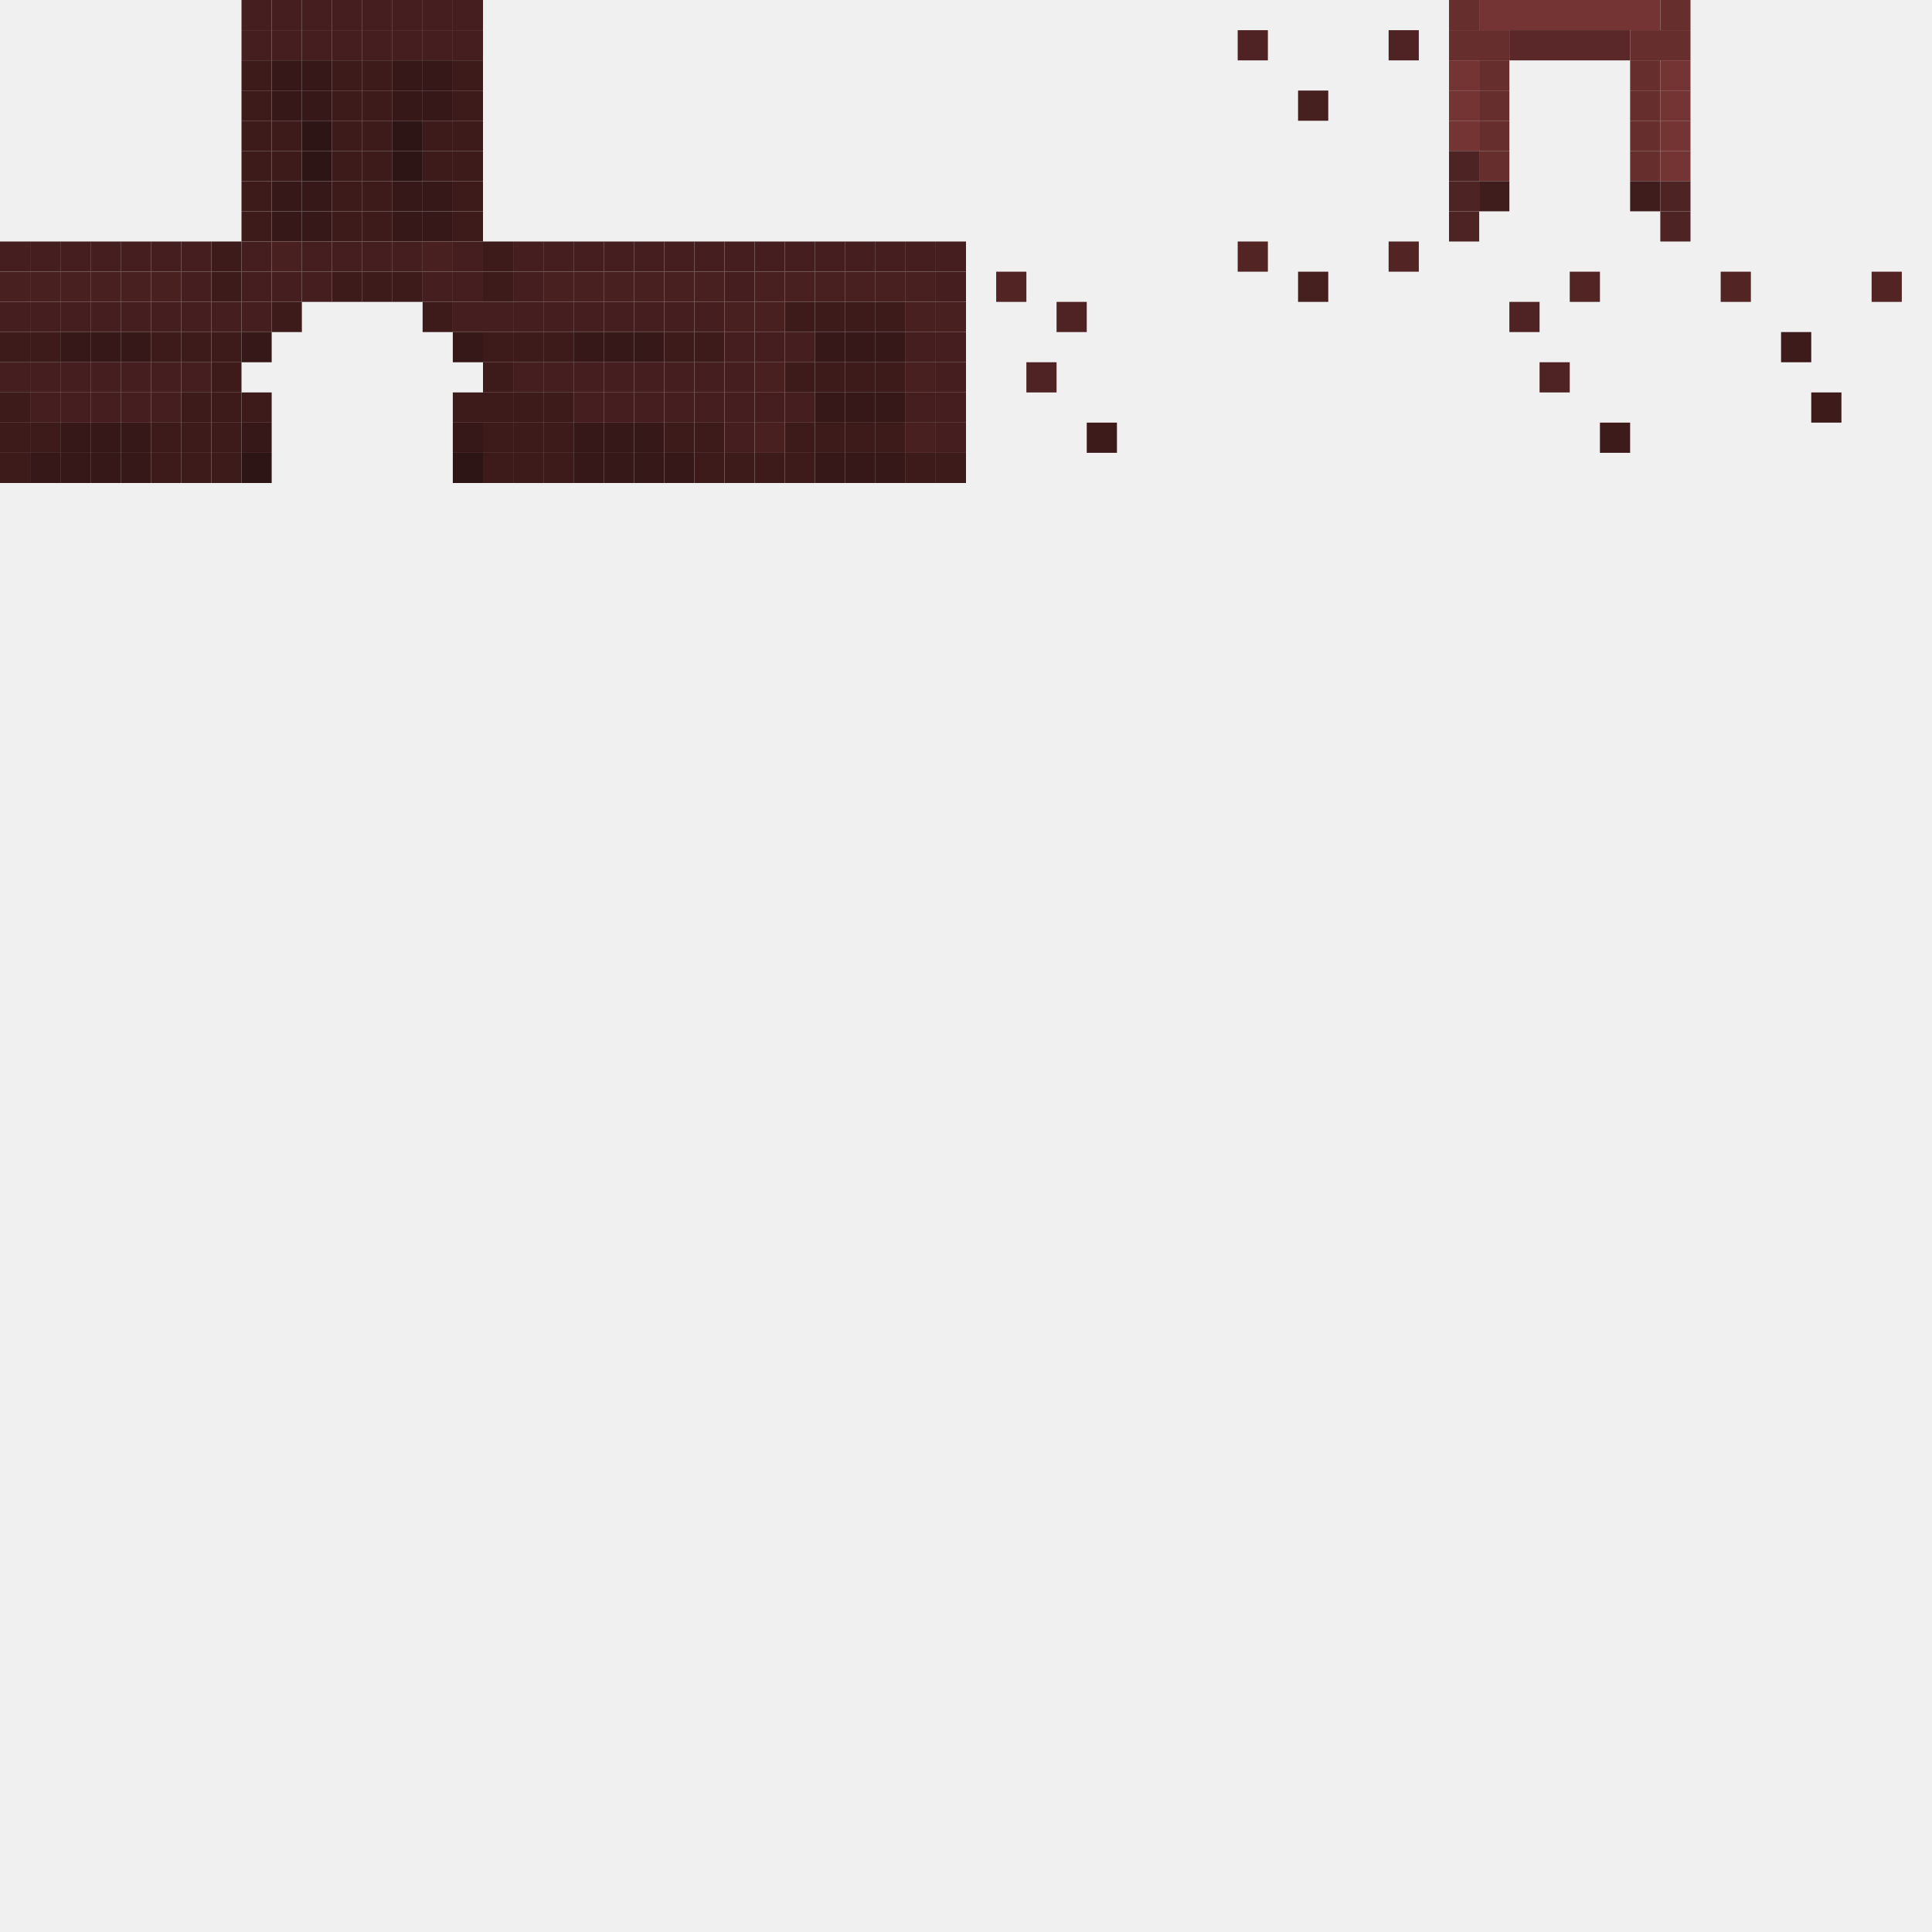
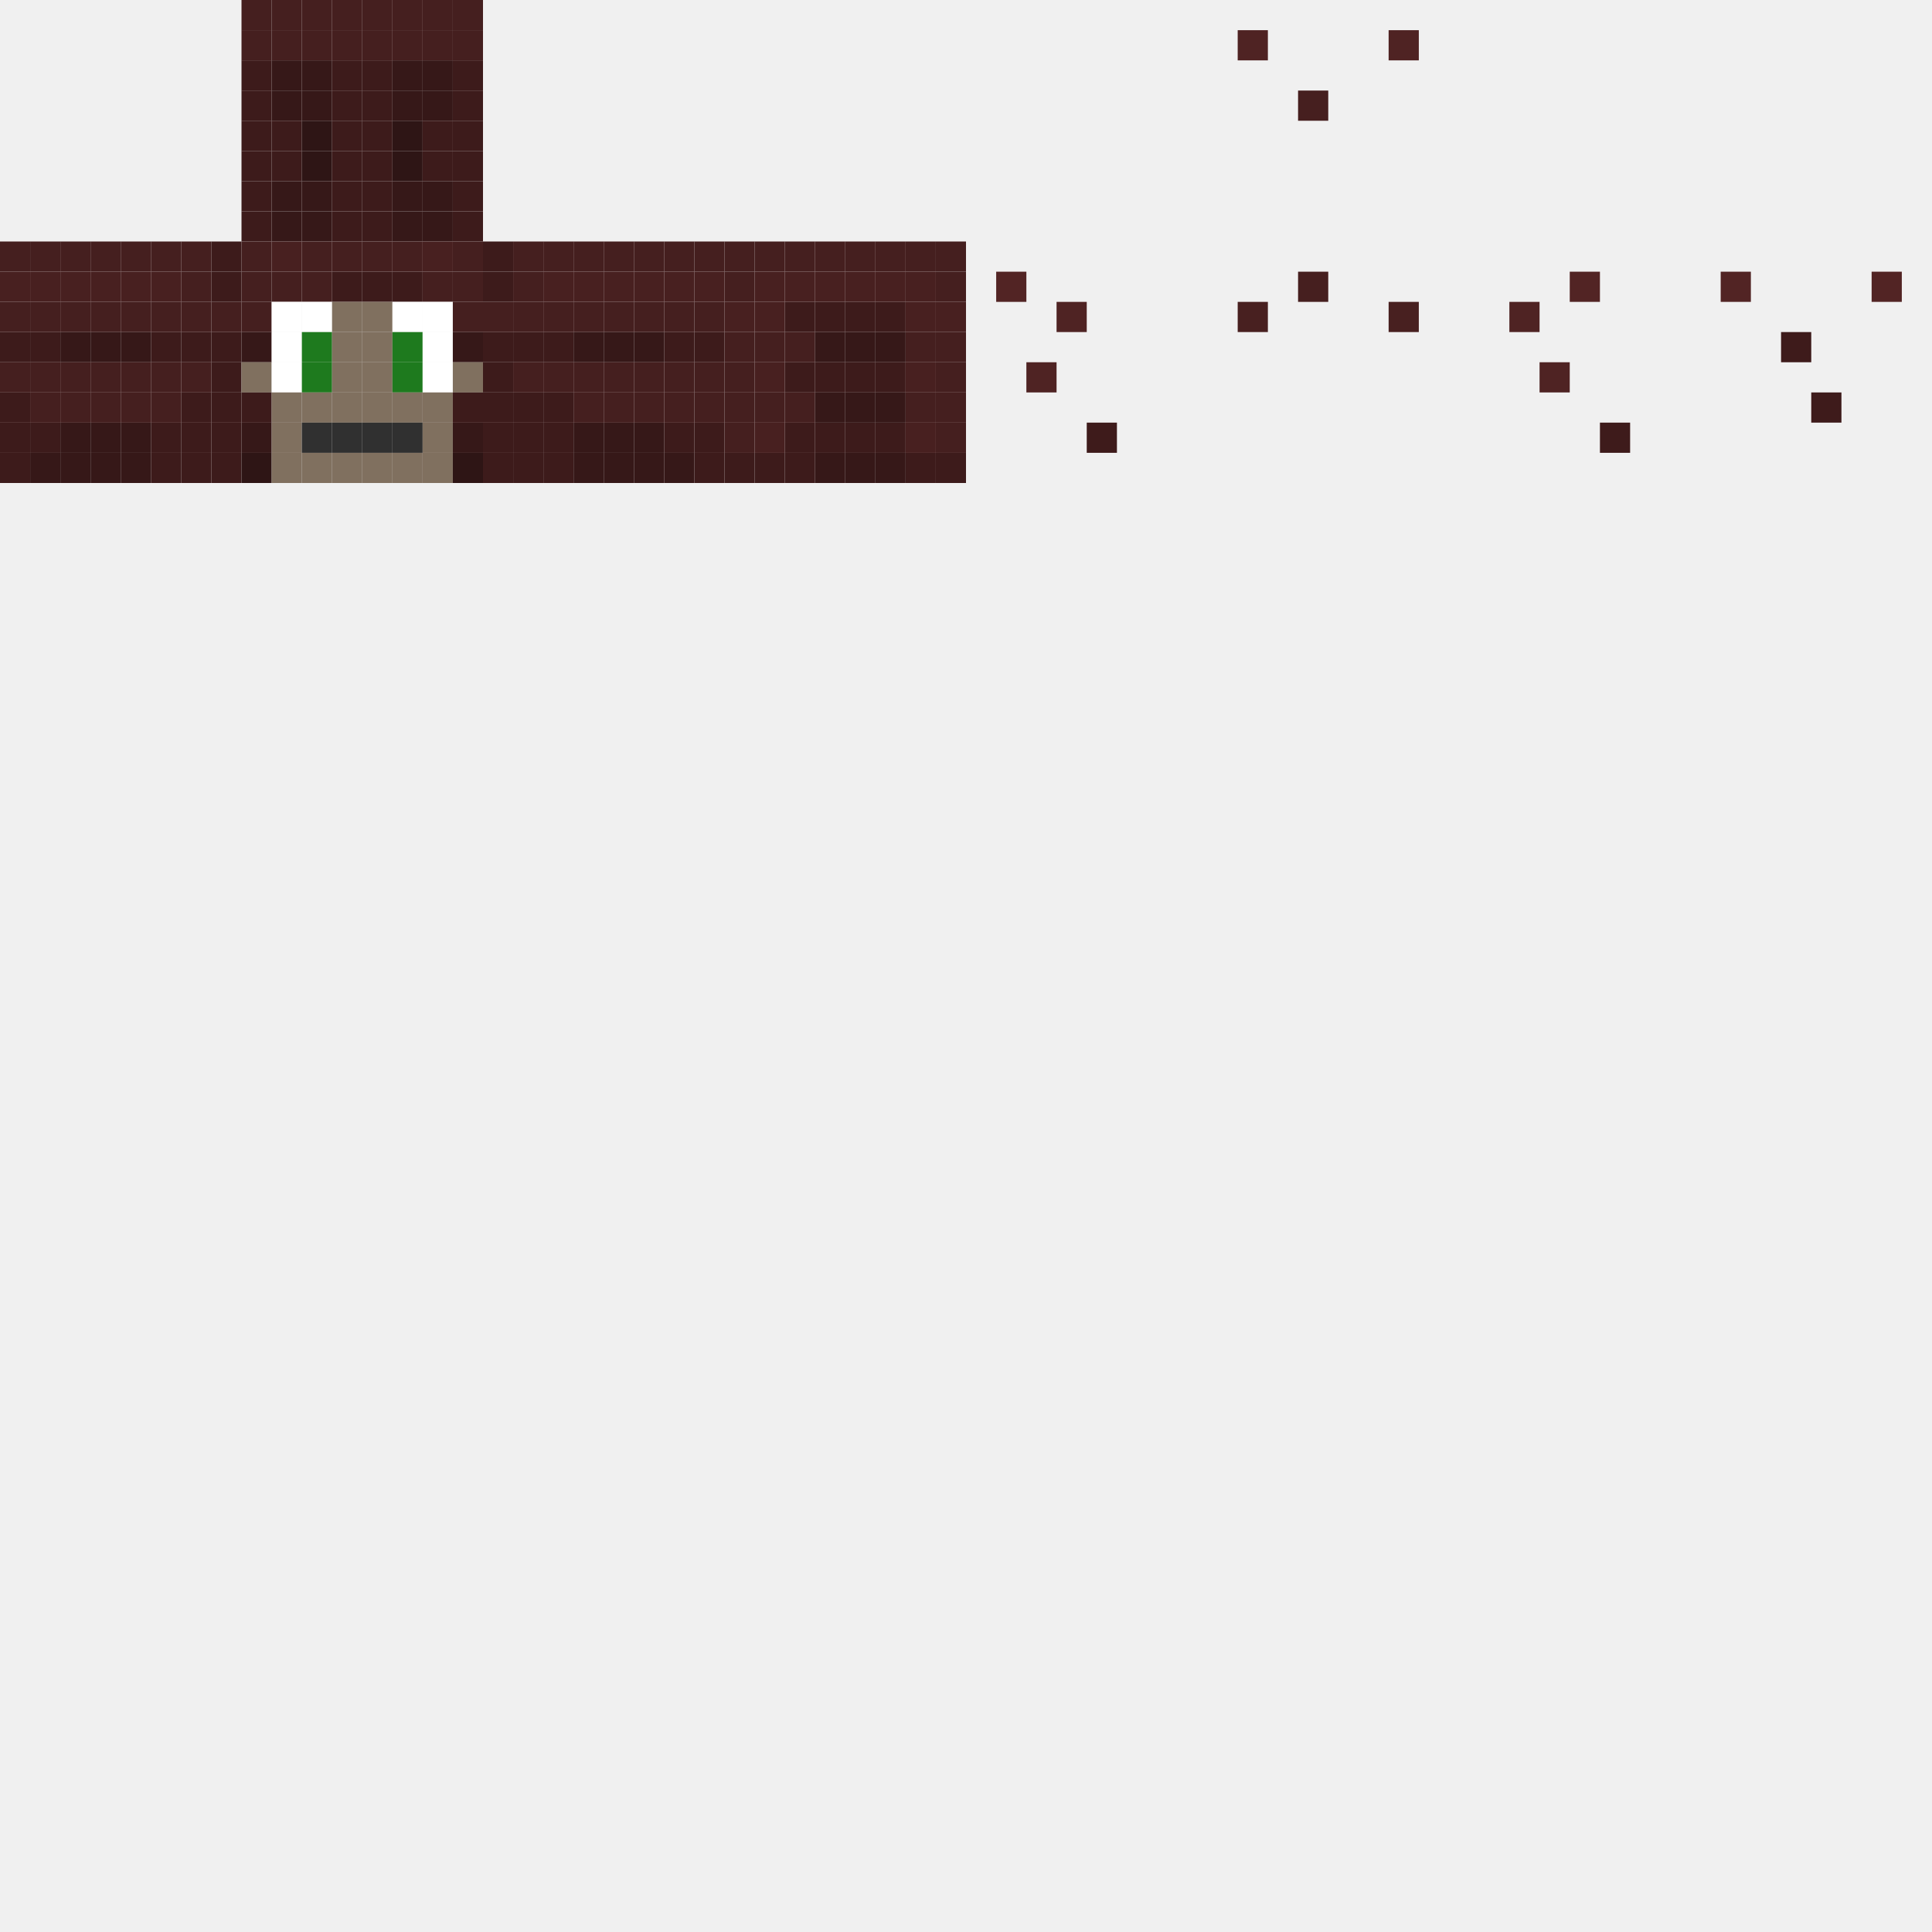
<svg xmlns="http://www.w3.org/2000/svg" width="64" height="64">
  <rect x="8" y="0" width="1" height="1" fill="#451f1f" class="colorizable-hair" />
  <rect x="9" y="0" width="1" height="1" fill="#451f1f" class="colorizable-hair" />
  <rect x="10" y="0" width="1" height="1" fill="#451f1f" class="colorizable-hair" />
  <rect x="11" y="0" width="1" height="1" fill="#451f1f" class="colorizable-hair" />
  <rect x="12" y="0" width="1" height="1" fill="#451f1f" class="colorizable-hair" />
  <rect x="13" y="0" width="1" height="1" fill="#451f1f" class="colorizable-hair" />
  <rect x="14" y="0" width="1" height="1" fill="#451f1f" class="colorizable-hair" />
  <rect x="15" y="0" width="1" height="1" fill="#451f1f" class="colorizable-hair" />
  <rect x="8" y="1" width="1" height="1" fill="#451f1f" class="colorizable-hair" />
  <rect x="9" y="1" width="1" height="1" fill="#451f1f" class="colorizable-hair" />
  <rect x="10" y="1" width="1" height="1" fill="#451f1f" class="colorizable-hair" />
  <rect x="11" y="1" width="1" height="1" fill="#451f1f" class="colorizable-hair" />
  <rect x="12" y="1" width="1" height="1" fill="#451f1f" class="colorizable-hair" />
  <rect x="13" y="1" width="1" height="1" fill="#451f1f" class="colorizable-hair" />
  <rect x="14" y="1" width="1" height="1" fill="#451f1f" class="colorizable-hair" />
  <rect x="15" y="1" width="1" height="1" fill="#451f1f" class="colorizable-hair" />
  <rect x="8" y="2" width="1" height="1" fill="#3d1b1b" class="colorizable-hair" />
  <rect x="9" y="2" width="1" height="1" fill="#361818" class="colorizable-hair" />
  <rect x="10" y="2" width="1" height="1" fill="#361818" class="colorizable-hair" />
  <rect x="11" y="2" width="1" height="1" fill="#3d1b1b" class="colorizable-hair" />
  <rect x="12" y="2" width="1" height="1" fill="#3d1b1b" class="colorizable-hair" />
  <rect x="13" y="2" width="1" height="1" fill="#361818" class="colorizable-hair" />
  <rect x="14" y="2" width="1" height="1" fill="#361818" class="colorizable-hair" />
  <rect x="15" y="2" width="1" height="1" fill="#3d1b1b" class="colorizable-hair" />
  <rect x="8" y="3" width="1" height="1" fill="#3d1b1b" class="colorizable-hair" />
  <rect x="9" y="3" width="1" height="1" fill="#361818" class="colorizable-hair" />
  <rect x="10" y="3" width="1" height="1" fill="#361818" class="colorizable-hair" />
  <rect x="11" y="3" width="1" height="1" fill="#3d1b1b" class="colorizable-hair" />
  <rect x="12" y="3" width="1" height="1" fill="#3d1b1b" class="colorizable-hair" />
  <rect x="13" y="3" width="1" height="1" fill="#361818" class="colorizable-hair" />
  <rect x="14" y="3" width="1" height="1" fill="#361818" class="colorizable-hair" />
  <rect x="15" y="3" width="1" height="1" fill="#3d1b1b" class="colorizable-hair" />
  <rect x="8" y="4" width="1" height="1" fill="#3d1b1b" class="colorizable-hair" />
  <rect x="9" y="4" width="1" height="1" fill="#3d1b1b" class="colorizable-hair" />
  <rect x="10" y="4" width="1" height="1" fill="#2e1515" class="colorizable-hair" />
  <rect x="11" y="4" width="1" height="1" fill="#3d1b1b" class="colorizable-hair" />
  <rect x="12" y="4" width="1" height="1" fill="#3d1b1b" class="colorizable-hair" />
  <rect x="13" y="4" width="1" height="1" fill="#2e1515" class="colorizable-hair" />
  <rect x="14" y="4" width="1" height="1" fill="#3d1b1b" class="colorizable-hair" />
  <rect x="15" y="4" width="1" height="1" fill="#3d1b1b" class="colorizable-hair" />
  <rect x="8" y="5" width="1" height="1" fill="#3d1b1b" class="colorizable-hair" />
  <rect x="9" y="5" width="1" height="1" fill="#3d1b1b" class="colorizable-hair" />
  <rect x="10" y="5" width="1" height="1" fill="#2e1515" class="colorizable-hair" />
  <rect x="11" y="5" width="1" height="1" fill="#3d1b1b" class="colorizable-hair" />
  <rect x="12" y="5" width="1" height="1" fill="#3d1b1b" class="colorizable-hair" />
  <rect x="13" y="5" width="1" height="1" fill="#2e1515" class="colorizable-hair" />
  <rect x="14" y="5" width="1" height="1" fill="#3d1b1b" class="colorizable-hair" />
  <rect x="15" y="5" width="1" height="1" fill="#3d1b1b" class="colorizable-hair" />
  <rect x="8" y="6" width="1" height="1" fill="#3d1b1b" class="colorizable-hair" />
  <rect x="9" y="6" width="1" height="1" fill="#361818" class="colorizable-hair" />
  <rect x="10" y="6" width="1" height="1" fill="#361818" class="colorizable-hair" />
  <rect x="11" y="6" width="1" height="1" fill="#3d1b1b" class="colorizable-hair" />
  <rect x="12" y="6" width="1" height="1" fill="#3d1b1b" class="colorizable-hair" />
  <rect x="13" y="6" width="1" height="1" fill="#361818" class="colorizable-hair" />
  <rect x="14" y="6" width="1" height="1" fill="#361818" class="colorizable-hair" />
  <rect x="15" y="6" width="1" height="1" fill="#3d1b1b" class="colorizable-hair" />
  <rect x="8" y="7" width="1" height="1" fill="#3d1b1b" class="colorizable-hair" />
  <rect x="9" y="7" width="1" height="1" fill="#361818" class="colorizable-hair" />
  <rect x="10" y="7" width="1" height="1" fill="#361818" class="colorizable-hair" />
  <rect x="11" y="7" width="1" height="1" fill="#3d1b1b" class="colorizable-hair" />
  <rect x="12" y="7" width="1" height="1" fill="#3d1b1b" class="colorizable-hair" />
  <rect x="13" y="7" width="1" height="1" fill="#361818" class="colorizable-hair" />
  <rect x="14" y="7" width="1" height="1" fill="#361818" class="colorizable-hair" />
  <rect x="15" y="7" width="1" height="1" fill="#3d1b1b" class="colorizable-hair" />
  <rect x="41" y="1" width="1" height="1" fill="#4f2323" class="colorizable-hair" />
  <rect x="46" y="1" width="1" height="1" fill="#4f2323" class="colorizable-hair" />
  <rect x="43" y="3" width="1" height="1" fill="#461f1f" class="colorizable-hair" />
-   <rect x="48" y="0" width="1" height="1" fill="#672e2e" class="colorizable-hair" />
-   <rect x="49" y="0" width="6" height="1" fill="#743434" class="colorizable-hair" />
-   <rect x="55" y="0" width="1" height="1" fill="#672e2e" class="colorizable-hair" />
-   <rect x="48" y="1" width="2" height="1" fill="#672e2e" class="colorizable-hair" />
-   <rect x="50" y="1" width="4" height="1" fill="#5a2828" class="colorizable-hair" />
-   <rect x="54" y="1" width="2" height="1" fill="#672e2e" class="colorizable-hair" />
-   <rect x="48" y="2" width="1" height="1" fill="#743434" class="colorizable-hair" />
-   <rect x="49" y="2" width="1" height="1" fill="#672e2e" class="colorizable-hair" />
-   <rect x="54" y="2" width="1" height="1" fill="#672e2e" class="colorizable-hair" />
-   <rect x="55" y="2" width="1" height="1" fill="#743434" class="colorizable-hair" />
-   <rect x="48" y="3" width="1" height="1" fill="#743434" class="colorizable-hair" />
-   <rect x="49" y="3" width="1" height="1" fill="#672e2e" class="colorizable-hair" />
-   <rect x="54" y="3" width="1" height="1" fill="#672e2e" class="colorizable-hair" />
-   <rect x="55" y="3" width="1" height="1" fill="#743434" class="colorizable-hair" />
-   <rect x="48" y="4" width="1" height="1" fill="#743434" class="colorizable-hair" />
-   <rect x="49" y="4" width="1" height="1" fill="#672e2e" class="colorizable-hair" />
-   <rect x="54" y="4" width="1" height="1" fill="#672e2e" class="colorizable-hair" />
-   <rect x="55" y="4" width="1" height="1" fill="#743434" class="colorizable-hair" />
-   <rect x="48" y="5" width="1" height="1" fill="#4e2323" class="colorizable-hair" />
-   <rect x="49" y="5" width="1" height="1" fill="#672e2e" class="colorizable-hair" />
-   <rect x="54" y="5" width="1" height="1" fill="#672e2e" class="colorizable-hair" />
-   <rect x="55" y="5" width="1" height="1" fill="#743434" class="colorizable-hair" />
-   <rect x="48" y="6" width="1" height="1" fill="#4e2323" class="colorizable-hair" />
-   <rect x="49" y="6" width="1" height="1" fill="#401d1d" class="colorizable-hair" />
-   <rect x="54" y="6" width="1" height="1" fill="#401d1d" class="colorizable-hair" />
-   <rect x="55" y="6" width="1" height="1" fill="#4e2323" class="colorizable-hair" />
-   <rect x="48" y="7" width="1" height="1" fill="#4e2323" class="colorizable-hair" />
-   <rect x="55" y="7" width="1" height="1" fill="#4e2323" class="colorizable-hair" />
  <rect x="0" y="8" width="1" height="1" fill="#451f1f" class="colorizable-hair" />
  <rect x="1" y="8" width="1" height="1" fill="#451f1f" class="colorizable-hair" />
  <rect x="2" y="8" width="1" height="1" fill="#451f1f" class="colorizable-hair" />
  <rect x="3" y="8" width="1" height="1" fill="#451f1f" class="colorizable-hair" />
  <rect x="4" y="8" width="1" height="1" fill="#451f1f" class="colorizable-hair" />
  <rect x="5" y="8" width="1" height="1" fill="#451f1f" class="colorizable-hair" />
  <rect x="6" y="8" width="1" height="1" fill="#451f1f" class="colorizable-hair" />
  <rect x="7" y="8" width="1" height="1" fill="#3d1b1b" class="colorizable-hair" />
  <rect x="0" y="9" width="1" height="1" fill="#482020" class="colorizable-hair" />
  <rect x="1" y="9" width="1" height="1" fill="#482020" class="colorizable-hair" />
  <rect x="2" y="9" width="1" height="1" fill="#482020" class="colorizable-hair" />
  <rect x="3" y="9" width="1" height="1" fill="#482020" class="colorizable-hair" />
  <rect x="4" y="9" width="1" height="1" fill="#482020" class="colorizable-hair" />
  <rect x="5" y="9" width="1" height="1" fill="#482020" class="colorizable-hair" />
  <rect x="6" y="9" width="1" height="1" fill="#451f1f" class="colorizable-hair" />
  <rect x="7" y="9" width="1" height="1" fill="#3d1b1b" class="colorizable-hair" />
  <rect x="0" y="10" width="1" height="1" fill="#451f1f" class="colorizable-hair" />
  <rect x="1" y="10" width="1" height="1" fill="#451f1f" class="colorizable-hair" />
  <rect x="2" y="10" width="1" height="1" fill="#451f1f" class="colorizable-hair" />
  <rect x="3" y="10" width="1" height="1" fill="#451f1f" class="colorizable-hair" />
  <rect x="4" y="10" width="1" height="1" fill="#451f1f" class="colorizable-hair" />
  <rect x="5" y="10" width="1" height="1" fill="#451f1f" class="colorizable-hair" />
  <rect x="6" y="10" width="1" height="1" fill="#451f1f" class="colorizable-hair" />
  <rect x="7" y="10" width="1" height="1" fill="#451f1f" class="colorizable-hair" />
  <rect x="0" y="11" width="1" height="1" fill="#3d1b1b" class="colorizable-hair" />
  <rect x="1" y="11" width="1" height="1" fill="#3d1b1b" class="colorizable-hair" />
  <rect x="2" y="11" width="1" height="1" fill="#361818" class="colorizable-hair" />
  <rect x="3" y="11" width="1" height="1" fill="#361818" class="colorizable-hair" />
  <rect x="4" y="11" width="1" height="1" fill="#361818" class="colorizable-hair" />
  <rect x="5" y="11" width="1" height="1" fill="#3d1b1b" class="colorizable-hair" />
  <rect x="6" y="11" width="1" height="1" fill="#3d1b1b" class="colorizable-hair" />
  <rect x="7" y="11" width="1" height="1" fill="#3d1b1b" class="colorizable-hair" />
  <rect x="0" y="12" width="1" height="1" fill="#451f1f" class="colorizable-hair" />
  <rect x="1" y="12" width="1" height="1" fill="#451f1f" class="colorizable-hair" />
  <rect x="2" y="12" width="1" height="1" fill="#451f1f" class="colorizable-hair" />
  <rect x="3" y="12" width="1" height="1" fill="#451f1f" class="colorizable-hair" />
  <rect x="4" y="12" width="1" height="1" fill="#451f1f" class="colorizable-hair" />
  <rect x="5" y="12" width="1" height="1" fill="#451f1f" class="colorizable-hair" />
  <rect x="6" y="12" width="1" height="1" fill="#451f1f" class="colorizable-hair" />
  <rect x="7" y="12" width="1" height="1" fill="#3d1b1b" class="colorizable-hair" />
  <rect x="0" y="13" width="1" height="1" fill="#3d1b1b" class="colorizable-hair" />
  <rect x="1" y="13" width="1" height="1" fill="#451f1f" class="colorizable-hair" />
  <rect x="2" y="13" width="1" height="1" fill="#451f1f" class="colorizable-hair" />
  <rect x="3" y="13" width="1" height="1" fill="#451f1f" class="colorizable-hair" />
  <rect x="4" y="13" width="1" height="1" fill="#451f1f" class="colorizable-hair" />
  <rect x="5" y="13" width="1" height="1" fill="#451f1f" class="colorizable-hair" />
  <rect x="6" y="13" width="1" height="1" fill="#3d1b1b" class="colorizable-hair" />
  <rect x="7" y="13" width="1" height="1" fill="#3d1b1b" class="colorizable-hair" />
  <rect x="0" y="14" width="1" height="1" fill="#3d1b1b" class="colorizable-hair" />
  <rect x="1" y="14" width="1" height="1" fill="#3d1b1b" class="colorizable-hair" />
  <rect x="2" y="14" width="1" height="1" fill="#361818" class="colorizable-hair" />
  <rect x="3" y="14" width="1" height="1" fill="#361818" class="colorizable-hair" />
  <rect x="4" y="14" width="1" height="1" fill="#361818" class="colorizable-hair" />
  <rect x="5" y="14" width="1" height="1" fill="#3d1b1b" class="colorizable-hair" />
  <rect x="6" y="14" width="1" height="1" fill="#3d1b1b" class="colorizable-hair" />
  <rect x="7" y="14" width="1" height="1" fill="#3d1b1b" class="colorizable-hair" />
  <rect x="0" y="15" width="1" height="1" fill="#3d1b1b" class="colorizable-hair" />
  <rect x="1" y="15" width="1" height="1" fill="#361818" class="colorizable-hair" />
  <rect x="2" y="15" width="1" height="1" fill="#361818" class="colorizable-hair" />
  <rect x="3" y="15" width="1" height="1" fill="#361818" class="colorizable-hair" />
  <rect x="4" y="15" width="1" height="1" fill="#361818" class="colorizable-hair" />
  <rect x="5" y="15" width="1" height="1" fill="#3d1b1b" class="colorizable-hair" />
  <rect x="6" y="15" width="1" height="1" fill="#3d1b1b" class="colorizable-hair" />
  <rect x="7" y="15" width="1" height="1" fill="#3d1b1b" class="colorizable-hair" />
  <rect x="33" y="9" width="1" height="1" fill="#522424" class="colorizable-hair" />
  <rect x="35" y="10" width="1" height="1" fill="#4f2323" class="colorizable-hair" />
  <rect x="34" y="12" width="1" height="1" fill="#4f2323" class="colorizable-hair" />
  <rect x="36" y="14" width="1" height="1" fill="#3e1b1b" class="colorizable-hair" />
  <rect x="8" y="8" width="1" height="1" fill="#451f1f" class="colorizable-hair" />
  <rect x="9" y="8" width="1" height="1" fill="#482020" class="colorizable-hair" />
  <rect x="10" y="8" width="1" height="1" fill="#451f1f" class="colorizable-hair" />
  <rect x="11" y="8" width="1" height="1" fill="#451f1f" class="colorizable-hair" />
  <rect x="12" y="8" width="1" height="1" fill="#451f1f" class="colorizable-hair" />
  <rect x="13" y="8" width="1" height="1" fill="#451f1f" class="colorizable-hair" />
  <rect x="14" y="8" width="1" height="1" fill="#482020" class="colorizable-hair" />
  <rect x="15" y="8" width="1" height="1" fill="#451f1f" class="colorizable-hair" />
  <rect x="8" y="9" width="1" height="1" fill="#451f1f" class="colorizable-hair" />
  <rect x="9" y="9" width="1" height="1" fill="#451f1f" class="colorizable-hair" />
  <rect x="10" y="9" width="1" height="1" fill="#451f1f" class="colorizable-hair" />
  <rect x="11" y="9" width="1" height="1" fill="#3d1b1b" class="colorizable-hair" />
  <rect x="12" y="9" width="1" height="1" fill="#3d1b1b" class="colorizable-hair" />
  <rect x="13" y="9" width="1" height="1" fill="#3d1b1b" class="colorizable-hair" />
  <rect x="14" y="9" width="1" height="1" fill="#451f1f" class="colorizable-hair" />
  <rect x="15" y="9" width="1" height="1" fill="#451f1f" class="colorizable-hair" />
  <rect x="8" y="10" width="1" height="1" fill="#451f1f" class="colorizable-hair" />
-   <rect x="9" y="10" width="1" height="1" fill="#3d1b1b" class="colorizable-hair" />
-   <rect x="14" y="10" width="1" height="1" fill="#3d1b1b" class="colorizable-hair" />
+   <rect x="9" y="10" width="1" height="1" fill="#ffffff" class="colorizable-hair" />
+   <rect x="10" y="10" width="1" height="1" fill="#ffffff" class="colorizable-hair" />
+   <rect x="11" y="10" width="1" height="1" fill="#80705f" class="colorizable-hair" />
+   <rect x="12" y="10" width="1" height="1" fill="#80705f" class="colorizable-hair" />
+   <rect x="13" y="10" width="1" height="1" fill="#ffffff" class="colorizable-hair" />
+   <rect x="14" y="10" width="1" height="1" fill="#ffffff" class="colorizable-hair" />
  <rect x="15" y="10" width="1" height="1" fill="#451f1f" class="colorizable-hair" />
  <rect x="8" y="11" width="1" height="1" fill="#361818" class="colorizable-hair" />
+   <rect x="9" y="11" width="1" height="1" fill="#ffffff" class="colorizable-hair" />
+   <rect x="10" y="11" width="1" height="1" fill="#1e7a1e" class="colorizable-hair" />
+   <rect x="11" y="11" width="1" height="1" fill="#80705f" class="colorizable-hair" />
+   <rect x="12" y="11" width="1" height="1" fill="#80705f" class="colorizable-hair" />
+   <rect x="13" y="11" width="1" height="1" fill="#1e7a1e" class="colorizable-hair" />
+   <rect x="14" y="11" width="1" height="1" fill="#ffffff" class="colorizable-hair" />
  <rect x="15" y="11" width="1" height="1" fill="#361818" class="colorizable-hair" />
+   <rect x="8" y="12" width="1" height="1" fill="#80705f" class="colorizable-hair" />
+   <rect x="9" y="12" width="1" height="1" fill="#ffffff" class="colorizable-hair" />
+   <rect x="10" y="12" width="1" height="1" fill="#1e7a1e" class="colorizable-hair" />
+   <rect x="11" y="12" width="1" height="1" fill="#80705f" class="colorizable-hair" />
+   <rect x="12" y="12" width="1" height="1" fill="#80705f" class="colorizable-hair" />
+   <rect x="13" y="12" width="1" height="1" fill="#1e7a1e" class="colorizable-hair" />
+   <rect x="14" y="12" width="1" height="1" fill="#ffffff" class="colorizable-hair" />
+   <rect x="15" y="12" width="1" height="1" fill="#80705f" class="colorizable-hair" />
  <rect x="8" y="13" width="1" height="1" fill="#3d1b1b" class="colorizable-hair" />
+   <rect x="9" y="13" width="1" height="1" fill="#80705f" class="colorizable-hair" />
+   <rect x="10" y="13" width="1" height="1" fill="#80705f" class="colorizable-hair" />
+   <rect x="11" y="13" width="1" height="1" fill="#80705f" class="colorizable-hair" />
+   <rect x="12" y="13" width="1" height="1" fill="#80705f" class="colorizable-hair" />
+   <rect x="13" y="13" width="1" height="1" fill="#80705f" class="colorizable-hair" />
+   <rect x="14" y="13" width="1" height="1" fill="#80705f" class="colorizable-hair" />
  <rect x="15" y="13" width="1" height="1" fill="#3d1b1b" class="colorizable-hair" />
  <rect x="8" y="14" width="1" height="1" fill="#361818" class="colorizable-hair" />
+   <rect x="9" y="14" width="1" height="1" fill="#80705f" class="colorizable-hair" />
+   <rect x="10" y="14" width="1" height="1" fill="#303030" class="colorizable-hair" />
+   <rect x="11" y="14" width="1" height="1" fill="#303030" class="colorizable-hair" />
+   <rect x="12" y="14" width="1" height="1" fill="#303030" class="colorizable-hair" />
+   <rect x="13" y="14" width="1" height="1" fill="#303030" class="colorizable-hair" />
+   <rect x="14" y="14" width="1" height="1" fill="#80705f" class="colorizable-hair" />
  <rect x="15" y="14" width="1" height="1" fill="#361818" class="colorizable-hair" />
  <rect x="8" y="15" width="1" height="1" fill="#2e1515" class="colorizable-hair" />
+   <rect x="9" y="15" width="1" height="1" fill="#80705f" class="colorizable-hair" />
+   <rect x="10" y="15" width="1" height="1" fill="#80705f" class="colorizable-hair" />
+   <rect x="11" y="15" width="1" height="1" fill="#80705f" class="colorizable-hair" />
+   <rect x="12" y="15" width="1" height="1" fill="#80705f" class="colorizable-hair" />
+   <rect x="13" y="15" width="1" height="1" fill="#80705f" class="colorizable-hair" />
+   <rect x="14" y="15" width="1" height="1" fill="#80705f" class="colorizable-hair" />
  <rect x="15" y="15" width="1" height="1" fill="#2e1515" class="colorizable-hair" />
-   <rect x="41" y="8" width="1" height="1" fill="#522424" class="colorizable-hair" />
-   <rect x="46" y="8" width="1" height="1" fill="#522424" class="colorizable-hair" />
  <rect x="43" y="9" width="1" height="1" fill="#461f1f" class="colorizable-hair" />
+   <rect x="41" y="10" width="1" height="1" fill="#482020" class="colorizable-hair" />
+   <rect x="46" y="10" width="1" height="1" fill="#482020" class="colorizable-hair" />
  <rect x="16" y="8" width="1" height="1" fill="#3d1b1b" class="colorizable-hair" />
  <rect x="17" y="8" width="1" height="1" fill="#451f1f" class="colorizable-hair" />
  <rect x="18" y="8" width="1" height="1" fill="#451f1f" class="colorizable-hair" />
  <rect x="19" y="8" width="1" height="1" fill="#451f1f" class="colorizable-hair" />
  <rect x="20" y="8" width="1" height="1" fill="#451f1f" class="colorizable-hair" />
  <rect x="21" y="8" width="1" height="1" fill="#451f1f" class="colorizable-hair" />
  <rect x="22" y="8" width="1" height="1" fill="#451f1f" class="colorizable-hair" />
  <rect x="23" y="8" width="1" height="1" fill="#451f1f" class="colorizable-hair" />
  <rect x="16" y="9" width="1" height="1" fill="#3d1b1b" class="colorizable-hair" />
  <rect x="17" y="9" width="1" height="1" fill="#451f1f" class="colorizable-hair" />
  <rect x="18" y="9" width="1" height="1" fill="#482020" class="colorizable-hair" />
  <rect x="19" y="9" width="1" height="1" fill="#482020" class="colorizable-hair" />
  <rect x="20" y="9" width="1" height="1" fill="#482020" class="colorizable-hair" />
  <rect x="21" y="9" width="1" height="1" fill="#482020" class="colorizable-hair" />
  <rect x="22" y="9" width="1" height="1" fill="#482020" class="colorizable-hair" />
  <rect x="23" y="9" width="1" height="1" fill="#482020" class="colorizable-hair" />
  <rect x="16" y="10" width="1" height="1" fill="#451f1f" class="colorizable-hair" />
  <rect x="17" y="10" width="1" height="1" fill="#451f1f" class="colorizable-hair" />
  <rect x="18" y="10" width="1" height="1" fill="#451f1f" class="colorizable-hair" />
  <rect x="19" y="10" width="1" height="1" fill="#451f1f" class="colorizable-hair" />
  <rect x="20" y="10" width="1" height="1" fill="#451f1f" class="colorizable-hair" />
  <rect x="21" y="10" width="1" height="1" fill="#451f1f" class="colorizable-hair" />
  <rect x="22" y="10" width="1" height="1" fill="#451f1f" class="colorizable-hair" />
  <rect x="23" y="10" width="1" height="1" fill="#451f1f" class="colorizable-hair" />
  <rect x="16" y="11" width="1" height="1" fill="#3d1b1b" class="colorizable-hair" />
  <rect x="17" y="11" width="1" height="1" fill="#3d1b1b" class="colorizable-hair" />
  <rect x="18" y="11" width="1" height="1" fill="#3d1b1b" class="colorizable-hair" />
  <rect x="19" y="11" width="1" height="1" fill="#361818" class="colorizable-hair" />
  <rect x="20" y="11" width="1" height="1" fill="#361818" class="colorizable-hair" />
  <rect x="21" y="11" width="1" height="1" fill="#361818" class="colorizable-hair" />
  <rect x="22" y="11" width="1" height="1" fill="#3d1b1b" class="colorizable-hair" />
  <rect x="23" y="11" width="1" height="1" fill="#3d1b1b" class="colorizable-hair" />
  <rect x="16" y="12" width="1" height="1" fill="#3d1b1b" class="colorizable-hair" />
  <rect x="17" y="12" width="1" height="1" fill="#451f1f" class="colorizable-hair" />
  <rect x="18" y="12" width="1" height="1" fill="#451f1f" class="colorizable-hair" />
  <rect x="19" y="12" width="1" height="1" fill="#451f1f" class="colorizable-hair" />
  <rect x="20" y="12" width="1" height="1" fill="#451f1f" class="colorizable-hair" />
  <rect x="21" y="12" width="1" height="1" fill="#451f1f" class="colorizable-hair" />
  <rect x="22" y="12" width="1" height="1" fill="#451f1f" class="colorizable-hair" />
  <rect x="23" y="12" width="1" height="1" fill="#451f1f" class="colorizable-hair" />
  <rect x="16" y="13" width="1" height="1" fill="#3d1b1b" class="colorizable-hair" />
  <rect x="17" y="13" width="1" height="1" fill="#3d1b1b" class="colorizable-hair" />
  <rect x="18" y="13" width="1" height="1" fill="#3d1b1b" class="colorizable-hair" />
  <rect x="19" y="13" width="1" height="1" fill="#451f1f" class="colorizable-hair" />
  <rect x="20" y="13" width="1" height="1" fill="#451f1f" class="colorizable-hair" />
  <rect x="21" y="13" width="1" height="1" fill="#451f1f" class="colorizable-hair" />
  <rect x="22" y="13" width="1" height="1" fill="#451f1f" class="colorizable-hair" />
  <rect x="23" y="13" width="1" height="1" fill="#451f1f" class="colorizable-hair" />
  <rect x="16" y="14" width="1" height="1" fill="#3d1b1b" class="colorizable-hair" />
  <rect x="17" y="14" width="1" height="1" fill="#3d1b1b" class="colorizable-hair" />
  <rect x="18" y="14" width="1" height="1" fill="#3d1b1b" class="colorizable-hair" />
  <rect x="19" y="14" width="1" height="1" fill="#361818" class="colorizable-hair" />
  <rect x="20" y="14" width="1" height="1" fill="#361818" class="colorizable-hair" />
  <rect x="21" y="14" width="1" height="1" fill="#361818" class="colorizable-hair" />
  <rect x="22" y="14" width="1" height="1" fill="#3d1b1b" class="colorizable-hair" />
  <rect x="23" y="14" width="1" height="1" fill="#3d1b1b" class="colorizable-hair" />
  <rect x="16" y="15" width="1" height="1" fill="#3d1b1b" class="colorizable-hair" />
  <rect x="17" y="15" width="1" height="1" fill="#3d1b1b" class="colorizable-hair" />
  <rect x="18" y="15" width="1" height="1" fill="#3d1b1b" class="colorizable-hair" />
  <rect x="19" y="15" width="1" height="1" fill="#361818" class="colorizable-hair" />
  <rect x="20" y="15" width="1" height="1" fill="#361818" class="colorizable-hair" />
  <rect x="21" y="15" width="1" height="1" fill="#361818" class="colorizable-hair" />
  <rect x="22" y="15" width="1" height="1" fill="#361818" class="colorizable-hair" />
  <rect x="23" y="15" width="1" height="1" fill="#3d1b1b" class="colorizable-hair" />
  <rect x="52" y="9" width="1" height="1" fill="#522424" class="colorizable-hair" />
  <rect x="50" y="10" width="1" height="1" fill="#4f2323" class="colorizable-hair" />
  <rect x="51" y="12" width="1" height="1" fill="#4f2323" class="colorizable-hair" />
  <rect x="53" y="14" width="1" height="1" fill="#3e1b1b" class="colorizable-hair" />
  <rect x="24" y="8" width="1" height="1" fill="#451f1f" class="colorizable-hair" />
  <rect x="25" y="8" width="1" height="1" fill="#451f1f" class="colorizable-hair" />
  <rect x="26" y="8" width="1" height="1" fill="#451f1f" class="colorizable-hair" />
  <rect x="27" y="8" width="1" height="1" fill="#451f1f" class="colorizable-hair" />
  <rect x="28" y="8" width="1" height="1" fill="#451f1f" class="colorizable-hair" />
  <rect x="29" y="8" width="1" height="1" fill="#451f1f" class="colorizable-hair" />
  <rect x="30" y="8" width="1" height="1" fill="#451f1f" class="colorizable-hair" />
  <rect x="31" y="8" width="1" height="1" fill="#451f1f" class="colorizable-hair" />
  <rect x="24" y="9" width="1" height="1" fill="#451f1f" class="colorizable-hair" />
  <rect x="25" y="9" width="1" height="1" fill="#482020" class="colorizable-hair" />
  <rect x="26" y="9" width="1" height="1" fill="#482020" class="colorizable-hair" />
  <rect x="27" y="9" width="1" height="1" fill="#482020" class="colorizable-hair" />
  <rect x="28" y="9" width="1" height="1" fill="#482020" class="colorizable-hair" />
  <rect x="29" y="9" width="1" height="1" fill="#482020" class="colorizable-hair" />
  <rect x="30" y="9" width="1" height="1" fill="#482020" class="colorizable-hair" />
  <rect x="31" y="9" width="1" height="1" fill="#451f1f" class="colorizable-hair" />
  <rect x="24" y="10" width="1" height="1" fill="#482020" class="colorizable-hair" />
  <rect x="25" y="10" width="1" height="1" fill="#482020" class="colorizable-hair" />
  <rect x="26" y="10" width="1" height="1" fill="#3d1b1b" class="colorizable-hair" />
  <rect x="27" y="10" width="1" height="1" fill="#3d1b1b" class="colorizable-hair" />
  <rect x="28" y="10" width="1" height="1" fill="#3d1b1b" class="colorizable-hair" />
  <rect x="29" y="10" width="1" height="1" fill="#3d1b1b" class="colorizable-hair" />
  <rect x="30" y="10" width="1" height="1" fill="#482020" class="colorizable-hair" />
  <rect x="31" y="10" width="1" height="1" fill="#482020" class="colorizable-hair" />
  <rect x="24" y="11" width="1" height="1" fill="#451f1f" class="colorizable-hair" />
  <rect x="25" y="11" width="1" height="1" fill="#451f1f" class="colorizable-hair" />
  <rect x="26" y="11" width="1" height="1" fill="#451f1f" class="colorizable-hair" />
  <rect x="27" y="11" width="1" height="1" fill="#361818" class="colorizable-hair" />
  <rect x="28" y="11" width="1" height="1" fill="#361818" class="colorizable-hair" />
  <rect x="29" y="11" width="1" height="1" fill="#361818" class="colorizable-hair" />
  <rect x="30" y="11" width="1" height="1" fill="#451f1f" class="colorizable-hair" />
  <rect x="31" y="11" width="1" height="1" fill="#451f1f" class="colorizable-hair" />
  <rect x="24" y="12" width="1" height="1" fill="#451f1f" class="colorizable-hair" />
  <rect x="25" y="12" width="1" height="1" fill="#482020" class="colorizable-hair" />
  <rect x="26" y="12" width="1" height="1" fill="#3d1b1b" class="colorizable-hair" />
  <rect x="27" y="12" width="1" height="1" fill="#3d1b1b" class="colorizable-hair" />
  <rect x="28" y="12" width="1" height="1" fill="#3d1b1b" class="colorizable-hair" />
  <rect x="29" y="12" width="1" height="1" fill="#3d1b1b" class="colorizable-hair" />
  <rect x="30" y="12" width="1" height="1" fill="#482020" class="colorizable-hair" />
  <rect x="31" y="12" width="1" height="1" fill="#451f1f" class="colorizable-hair" />
  <rect x="24" y="13" width="1" height="1" fill="#451f1f" class="colorizable-hair" />
  <rect x="25" y="13" width="1" height="1" fill="#451f1f" class="colorizable-hair" />
  <rect x="26" y="13" width="1" height="1" fill="#451f1f" class="colorizable-hair" />
  <rect x="27" y="13" width="1" height="1" fill="#361818" class="colorizable-hair" />
  <rect x="28" y="13" width="1" height="1" fill="#361818" class="colorizable-hair" />
  <rect x="29" y="13" width="1" height="1" fill="#361818" class="colorizable-hair" />
  <rect x="30" y="13" width="1" height="1" fill="#451f1f" class="colorizable-hair" />
  <rect x="31" y="13" width="1" height="1" fill="#451f1f" class="colorizable-hair" />
  <rect x="24" y="14" width="1" height="1" fill="#451f1f" class="colorizable-hair" />
  <rect x="25" y="14" width="1" height="1" fill="#482020" class="colorizable-hair" />
  <rect x="26" y="14" width="1" height="1" fill="#3d1b1b" class="colorizable-hair" />
  <rect x="27" y="14" width="1" height="1" fill="#3d1b1b" class="colorizable-hair" />
  <rect x="28" y="14" width="1" height="1" fill="#3d1b1b" class="colorizable-hair" />
  <rect x="29" y="14" width="1" height="1" fill="#3d1b1b" class="colorizable-hair" />
  <rect x="30" y="14" width="1" height="1" fill="#482020" class="colorizable-hair" />
  <rect x="31" y="14" width="1" height="1" fill="#451f1f" class="colorizable-hair" />
  <rect x="24" y="15" width="1" height="1" fill="#3d1b1b" class="colorizable-hair" />
  <rect x="25" y="15" width="1" height="1" fill="#3d1b1b" class="colorizable-hair" />
  <rect x="26" y="15" width="1" height="1" fill="#3d1b1b" class="colorizable-hair" />
  <rect x="27" y="15" width="1" height="1" fill="#361818" class="colorizable-hair" />
  <rect x="28" y="15" width="1" height="1" fill="#361818" class="colorizable-hair" />
  <rect x="29" y="15" width="1" height="1" fill="#361818" class="colorizable-hair" />
  <rect x="30" y="15" width="1" height="1" fill="#3d1b1b" class="colorizable-hair" />
  <rect x="31" y="15" width="1" height="1" fill="#3d1b1b" class="colorizable-hair" />
  <rect x="57" y="9" width="1" height="1" fill="#522424" class="colorizable-hair" />
  <rect x="62" y="9" width="1" height="1" fill="#522424" class="colorizable-hair" />
  <rect x="59" y="11" width="1" height="1" fill="#3e1b1b" class="colorizable-hair" />
  <rect x="60" y="13" width="1" height="1" fill="#3e1b1b" class="colorizable-hair" />
</svg>
